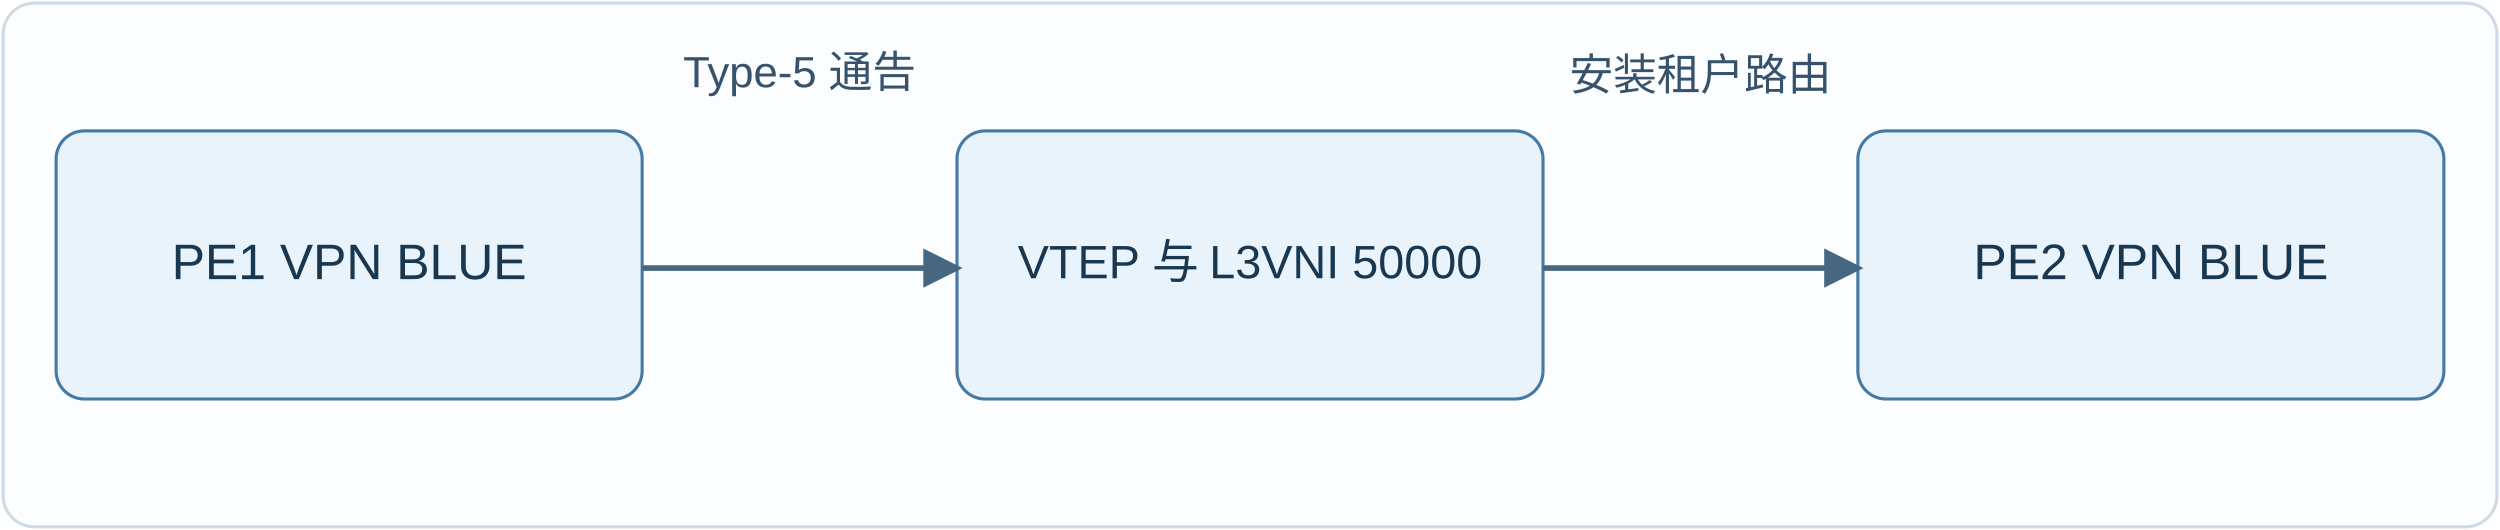
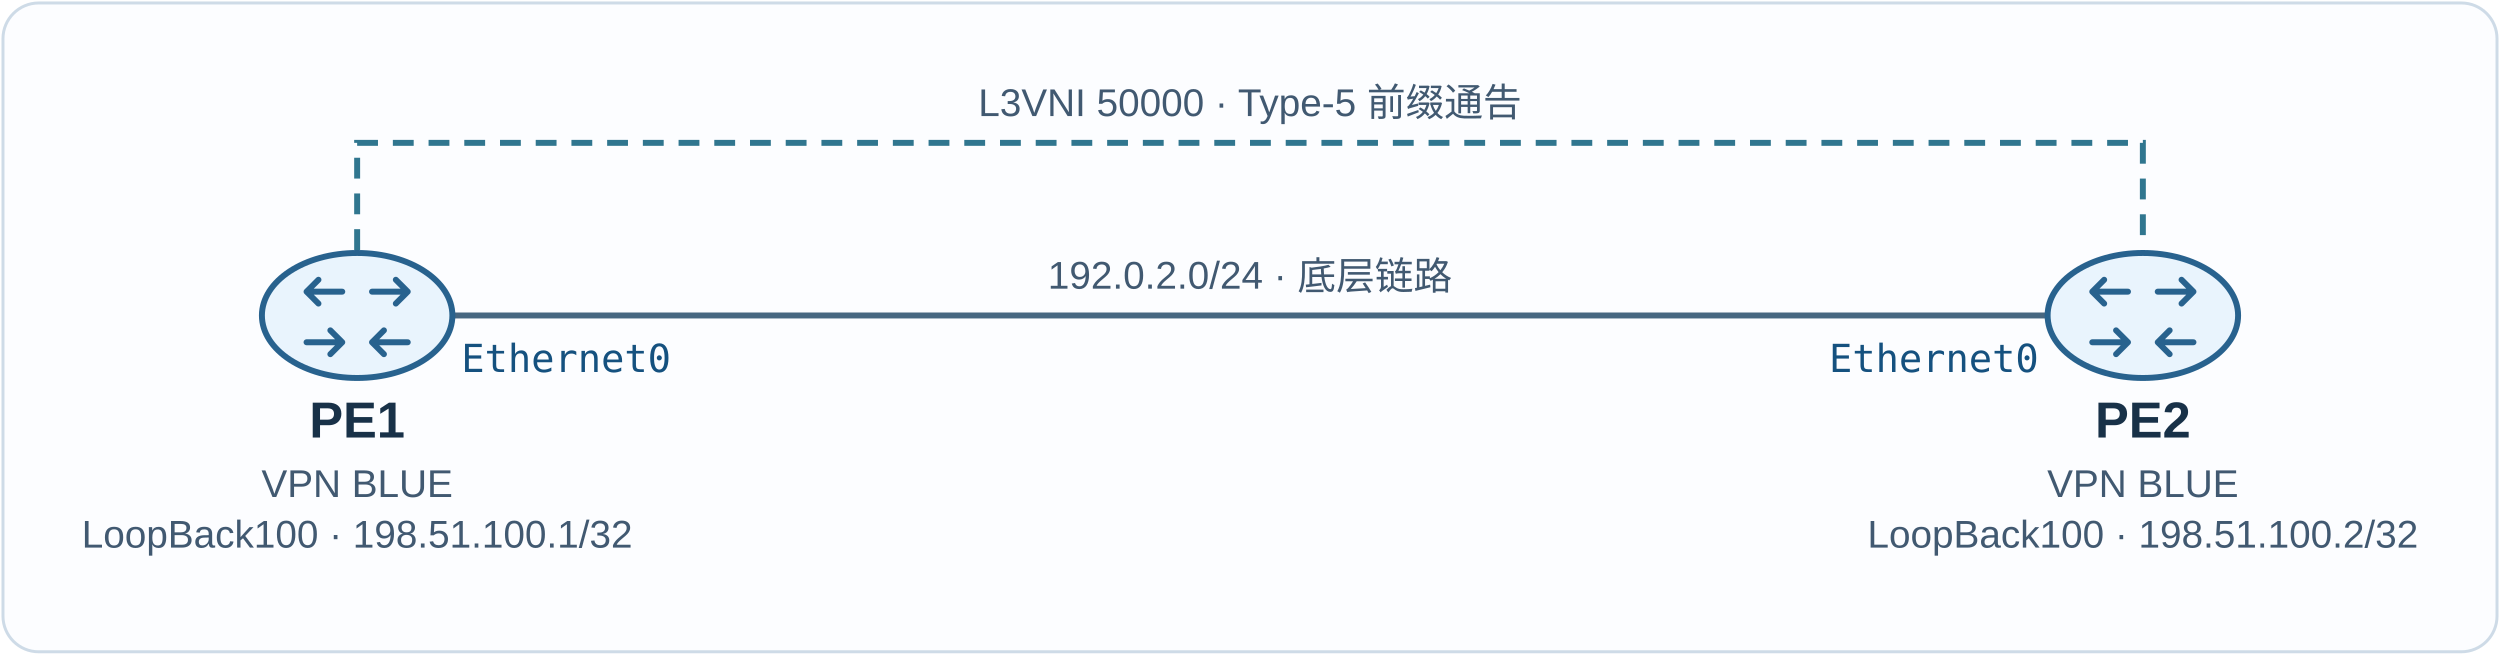
- <svg xmlns="http://www.w3.org/2000/svg" viewBox="0 0 802 170" role="img" aria-labelledby="label">
-   <defs>
-     <marker id="arrow" markerWidth="7" markerHeight="7" refX="6" refY="3.5" orient="auto">
-       <path d="M 0 0 L 7 3.5 L 0 7 Z" fill="#476781" />
-     </marker>
-   </defs>
-   <rect x="1" y="1" width="800" height="168" rx="10" fill="#fcfdff" stroke="#cedbe7" />
-   <g font-family="Arial, Microsoft YaHei, PingFang SC, sans-serif" text-anchor="middle" dominant-baseline="middle">
-     <rect x="18" y="42" width="188" height="86" rx="9" fill="#e9f3fc" stroke="#457aa5" />
-     <text x="112" y="85" font-size="16" fill="#19374f">PE1 VPN BLUE</text>
-     <rect x="307" y="42" width="188" height="86" rx="9" fill="#e9f3fc" stroke="#457aa5" />
-     <text x="401" y="85" font-size="15" fill="#19374f">VTEP 与 L3VNI 50000</text>
-     <rect x="596" y="42" width="188" height="86" rx="9" fill="#e9f3fc" stroke="#457aa5" />
-     <text x="690" y="85" font-size="16" fill="#19374f">PE2 VPN BLUE</text>
-     <path d="M 206 86 L 307 86" stroke="#476781" stroke-width="1.8" marker-end="url(#arrow)" fill="none" />
-     <text x="256.5" y="24" font-size="14" fill="#37536c">Type-5 通告</text>
-     <path d="M 495 86 L 596 86" stroke="#476781" stroke-width="1.8" marker-end="url(#arrow)" fill="none" />
-     <text x="545.5" y="24" font-size="14" fill="#37536c">安装租户路由</text>
+ <svg xmlns="http://www.w3.org/2000/svg" viewBox="0 0 840 220" role="img" aria-labelledby="label">
+   <style>text{font:14px Arial,'Microsoft YaHei','PingFang SC',sans-serif;fill:#183148}.name{font-size:17px;font-weight:700}.port{font:13px Consolas,monospace;fill:#15517f}.note{font-size:13px;fill:#415971}.device{fill:#e9f4fd;stroke:#28628e;stroke-width:2}.symbol{fill:none;stroke:#28628e;stroke-width:2;stroke-linecap:round;stroke-linejoin:round}.wire{fill:none;stroke:#476781;stroke-width:2}.logical{stroke:#30768f;stroke-dasharray:7 5}</style>
+   <rect x="1" y="1" width="838" height="218" rx="12" fill="#fcfdff" stroke="#cedbe7" />
+   <path class="wire" d="M147 106 L693 106" />
+   <text x="420" y="97" text-anchor="middle" class="note">192.0.2.0/24 · 底层链路</text>
+   <text x="155" y="125" text-anchor="start" class="port">Ethernet0</text>
+   <text x="685" y="125" text-anchor="end" class="port">Ethernet0</text>
+   <path class="wire logical" d="M120 84 V48 H720 V84" />
+   <text x="420" y="39" text-anchor="middle" class="note">L3VNI 50000 · Type-5 前缀通告</text>
+   <g transform="translate(120 106)">
+     <ellipse class="device" cx="0" cy="0" rx="32" ry="21" />
+     <path class="symbol" d="M-17 -8h12m-12 0 4-4m-4 4 4 4M17 -8H5m12 0-4-4m4 4-4 4M-5 9h-12m12 0-4-4m4 4-4 4M5 9h12m-12 0 4-4m-4 4 4 4" />
  </g>
+   <text x="120" y="147" text-anchor="middle" class="name">PE1</text>
+   <text x="120" y="167" text-anchor="middle" class="note">VPN BLUE</text>
+   <text x="120" y="184" text-anchor="middle" class="note">LoopBack100 · 198.51.100.1/32</text>
+   <g transform="translate(720 106)">
+     <ellipse class="device" cx="0" cy="0" rx="32" ry="21" />
+     <path class="symbol" d="M-17 -8h12m-12 0 4-4m-4 4 4 4M17 -8H5m12 0-4-4m4 4-4 4M-5 9h-12m12 0-4-4m4 4-4 4M5 9h12m-12 0 4-4m-4 4 4 4" />
+   </g>
+   <text x="720" y="147" text-anchor="middle" class="name">PE2</text>
+   <text x="720" y="167" text-anchor="middle" class="note">VPN BLUE</text>
+   <text x="720" y="184" text-anchor="middle" class="note">LoopBack100 · 198.51.100.2/32</text>
</svg>
